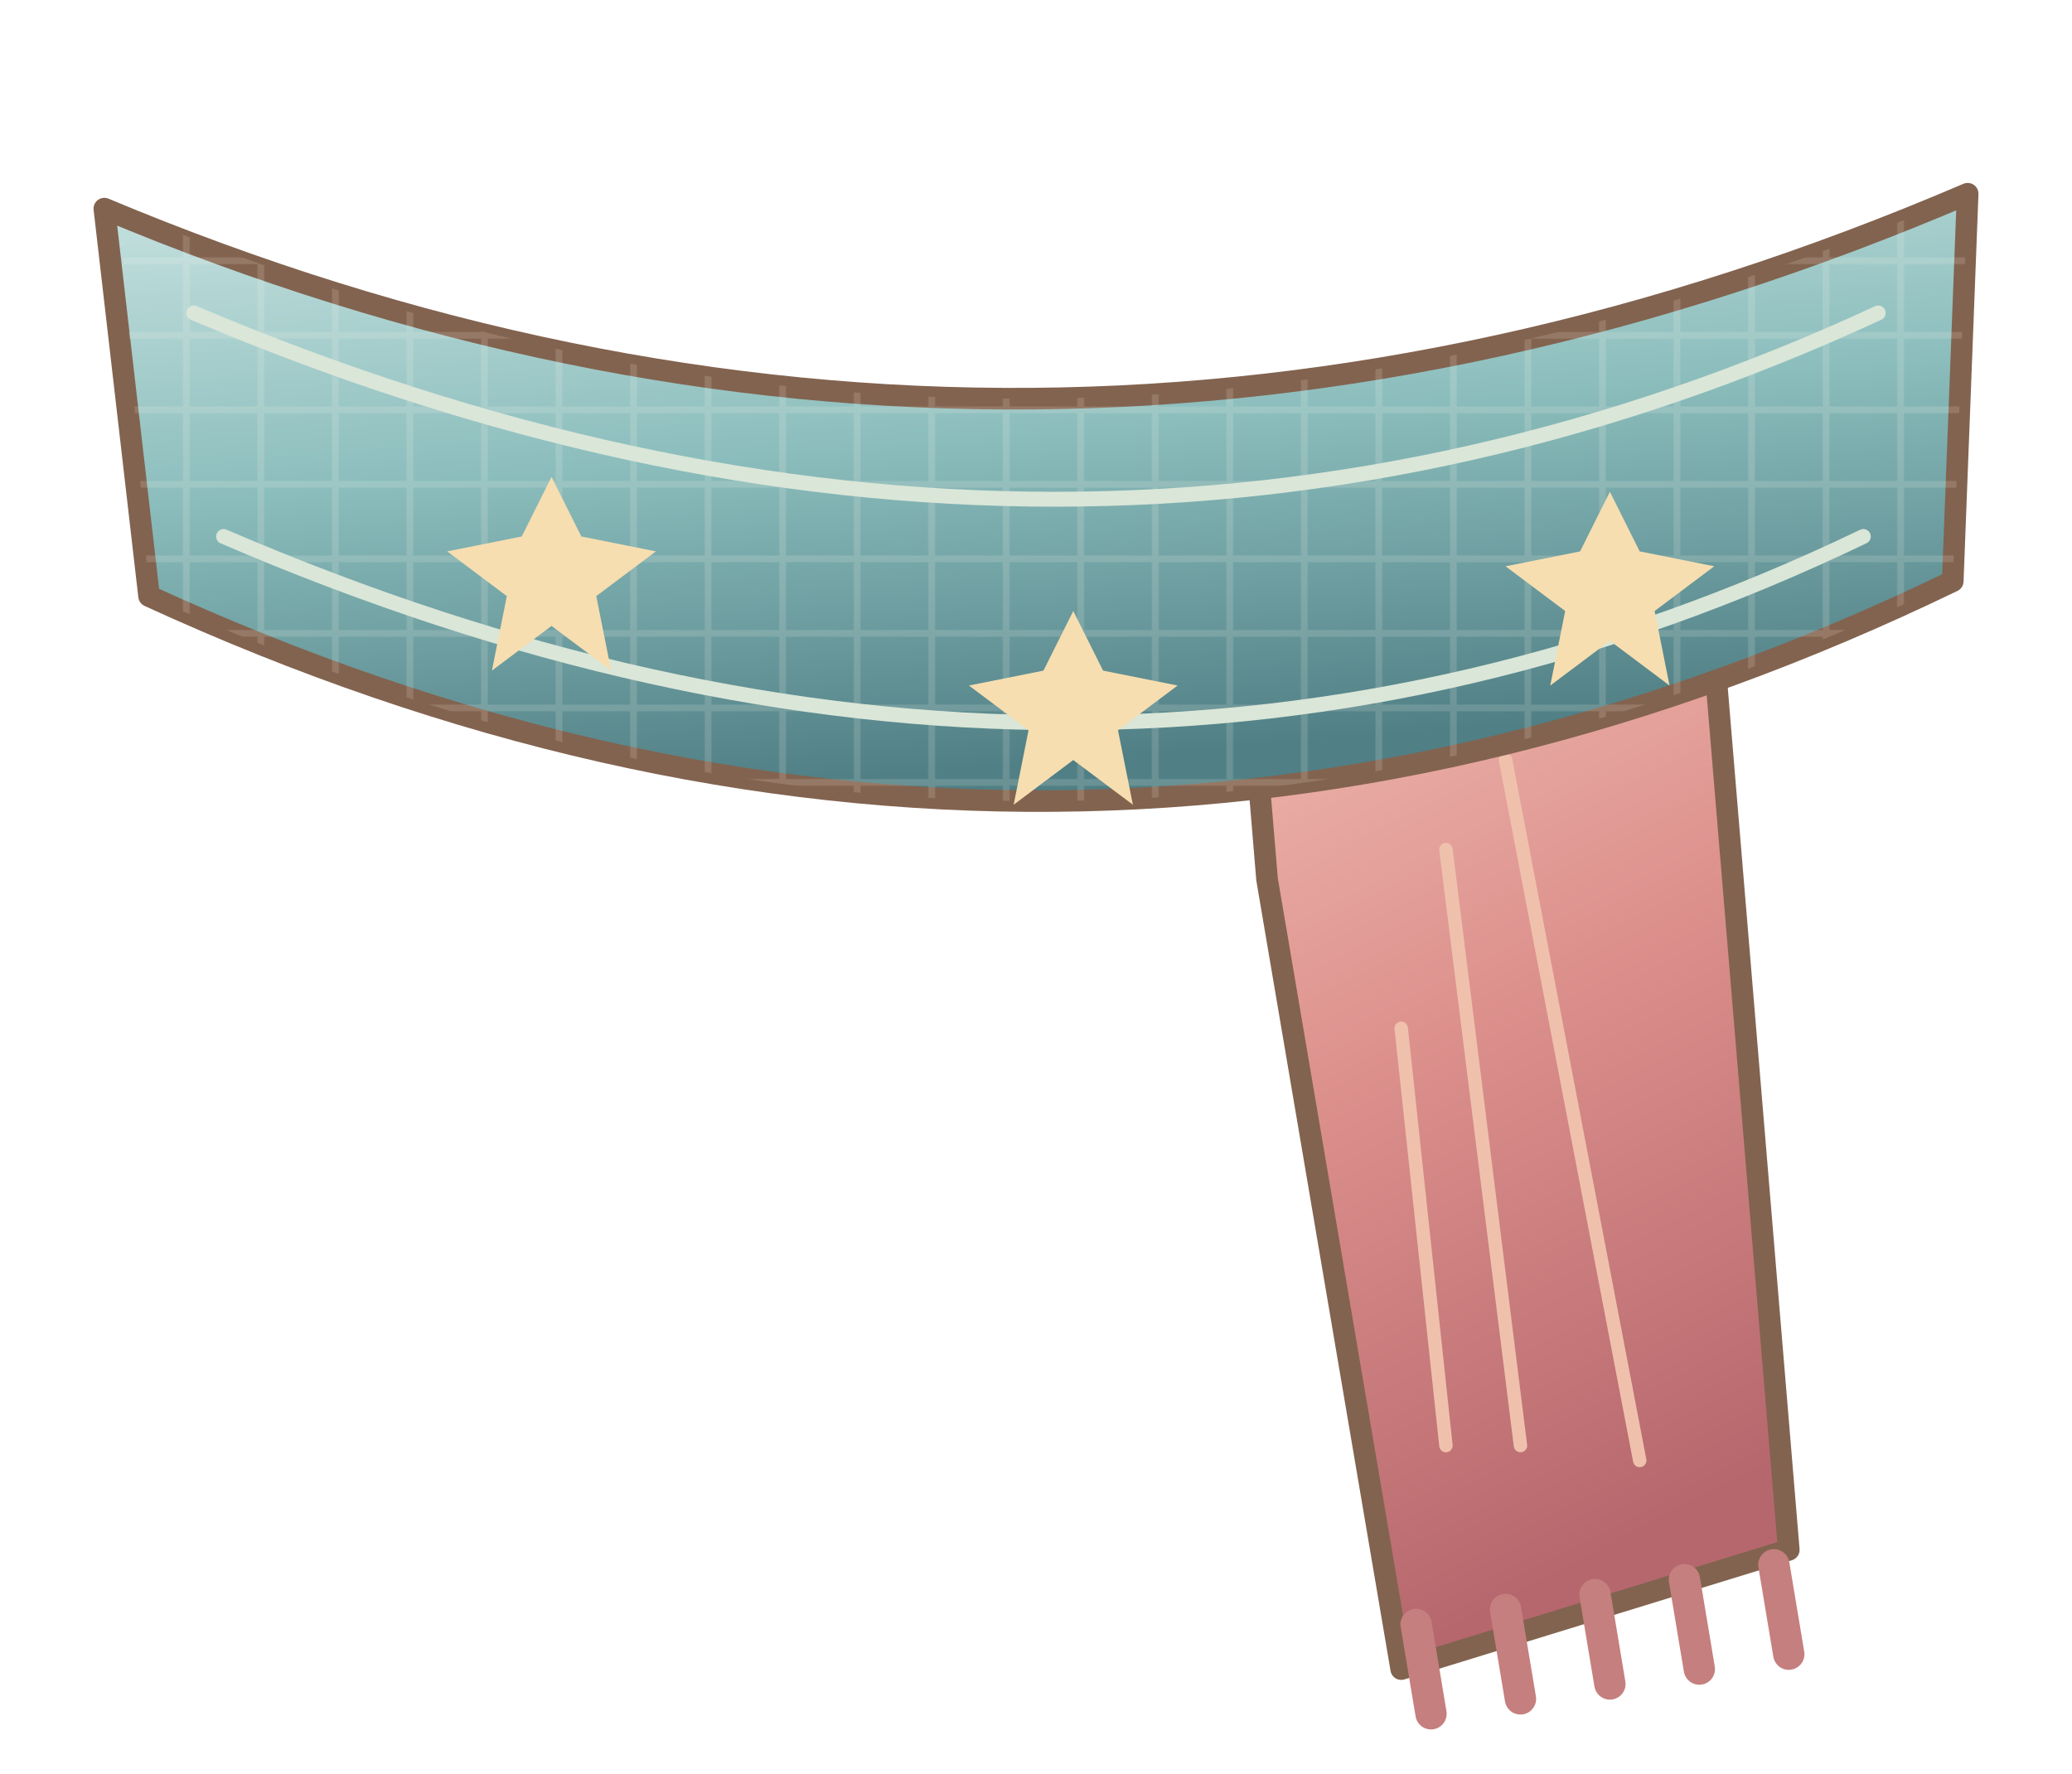
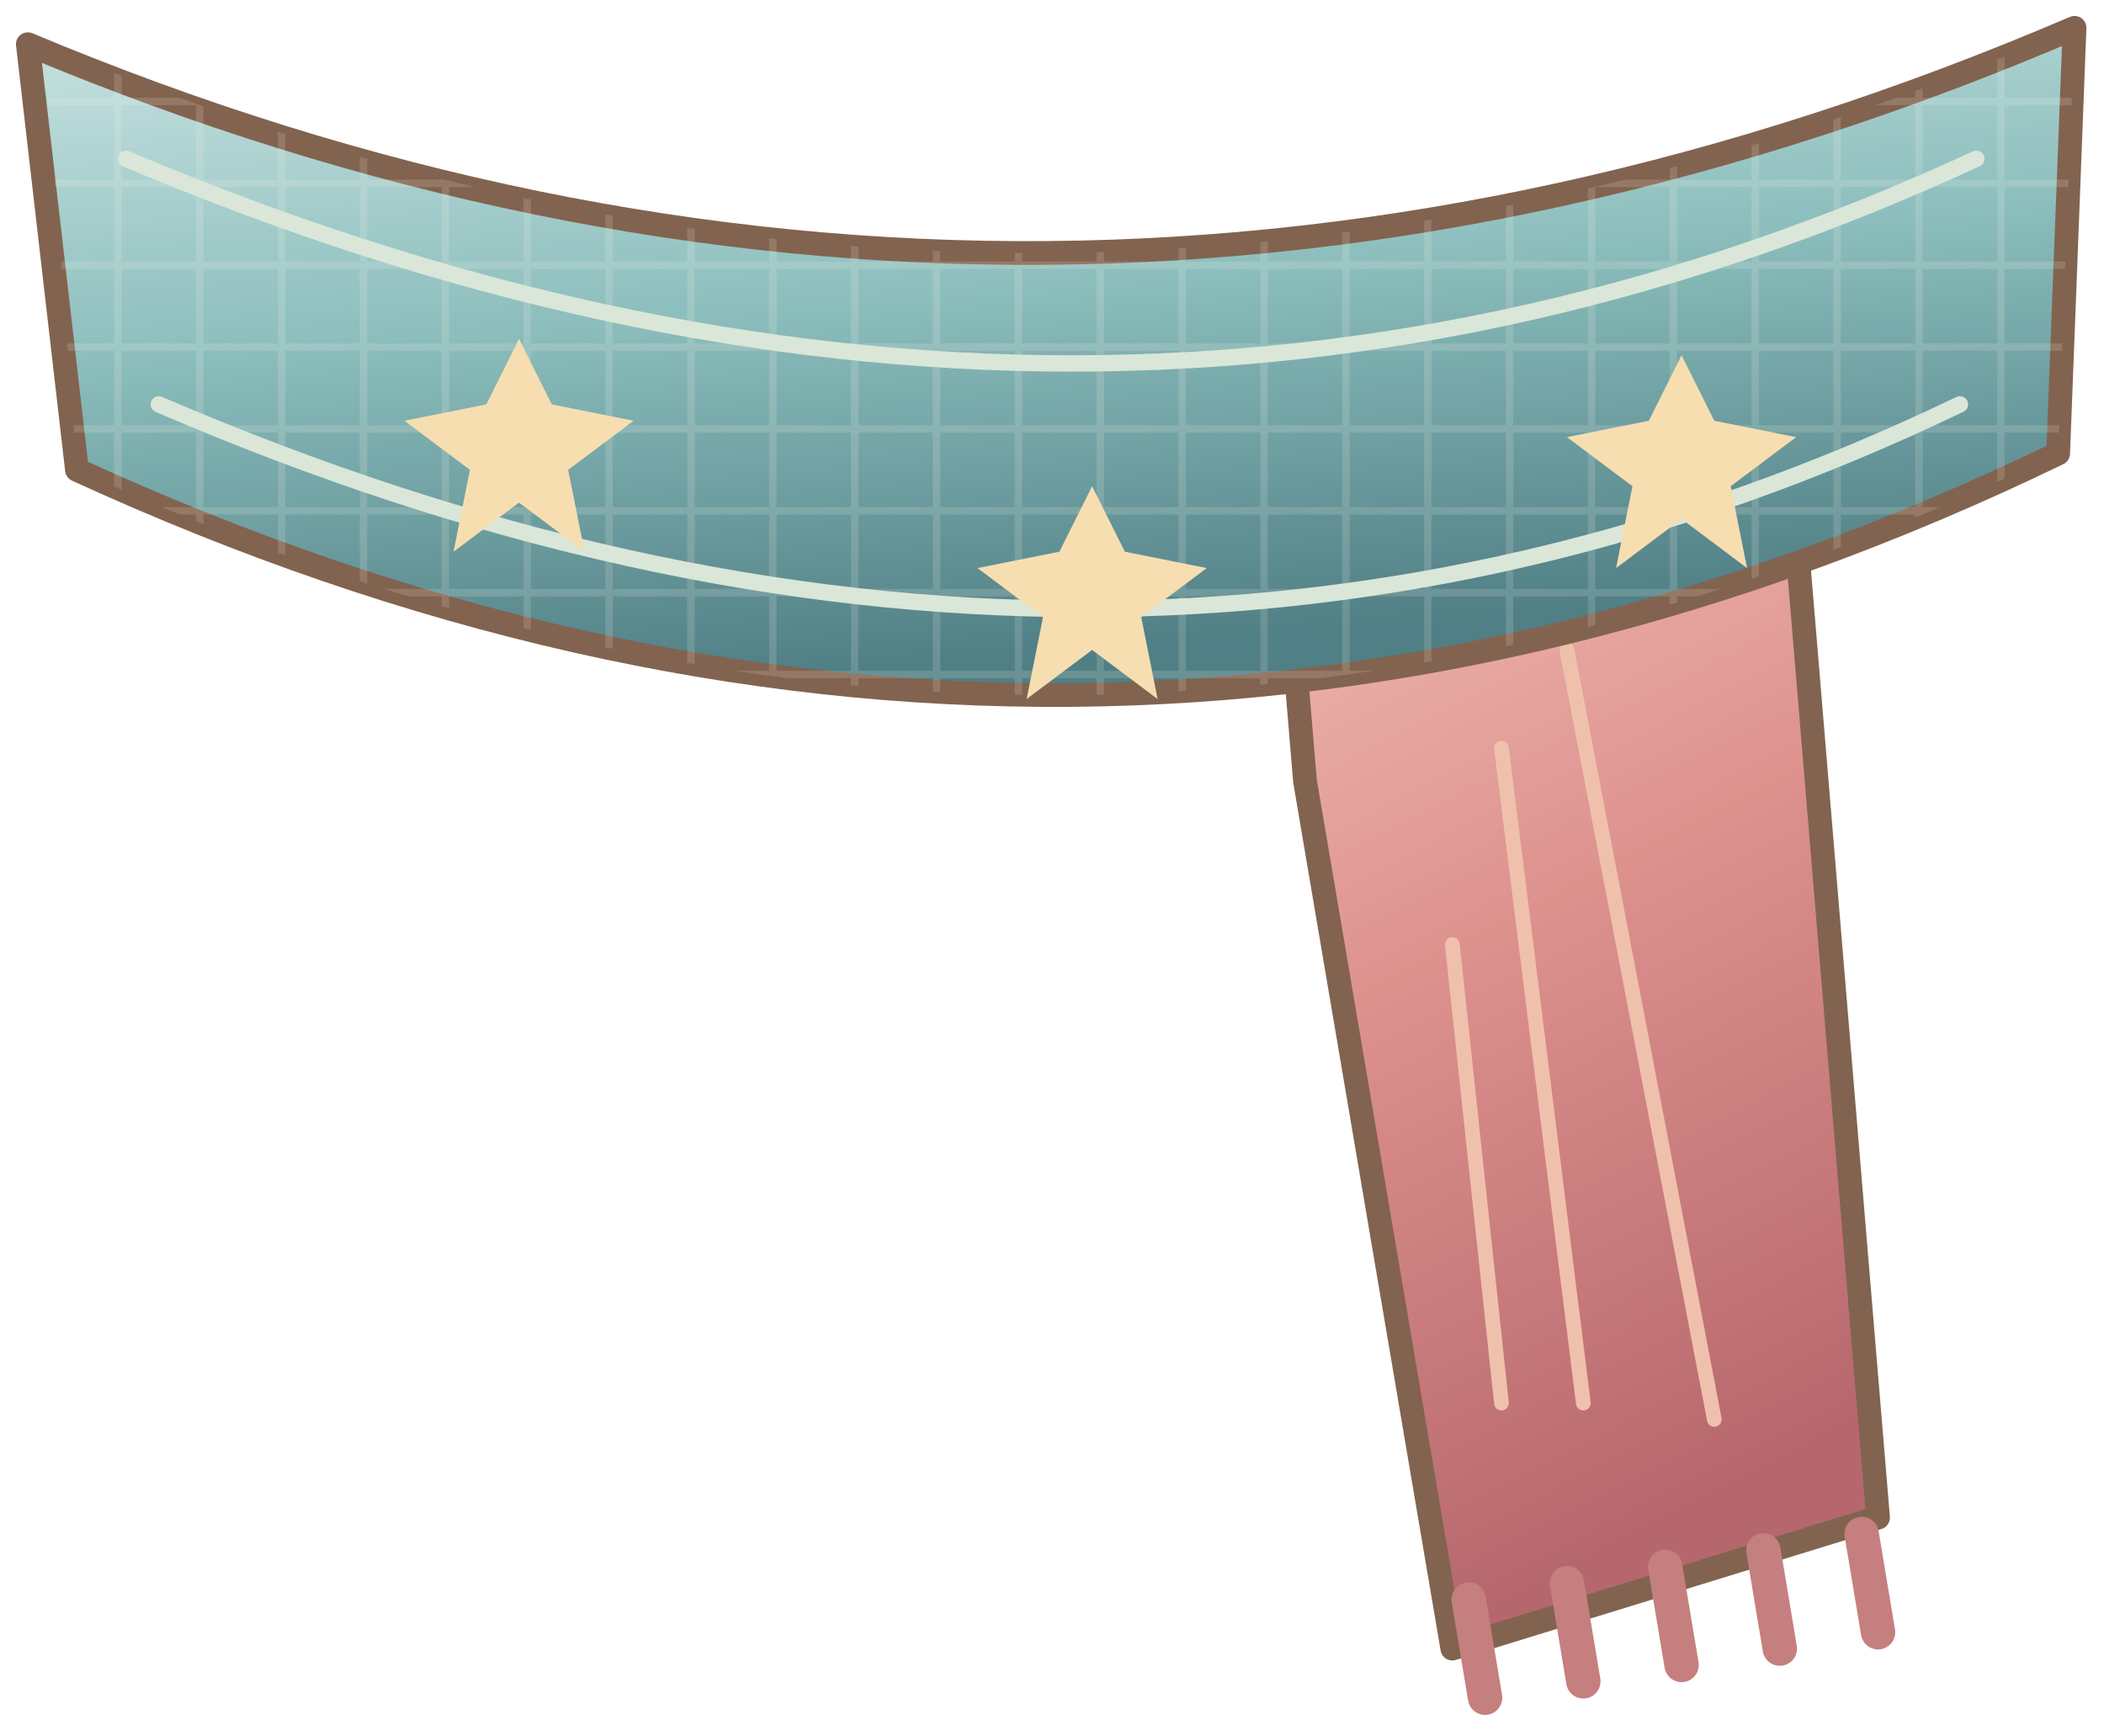
- <svg xmlns="http://www.w3.org/2000/svg" viewBox="0 0 139 119" width="139" height="119">
+ <svg xmlns="http://www.w3.org/2000/svg" viewBox="5.3 11.3 128.5 106" width="128.5" height="106">
  <defs>
    <linearGradient id="straw" x2=".15" y2="1">
      <stop stop-color="#fbe8b6" />
      <stop offset=".5" stop-color="#e9c078" />
      <stop offset="1" stop-color="#c88f47" />
    </linearGradient>
    <linearGradient id="rose" x2=".25" y2="1">
      <stop stop-color="#f4c3ba" />
      <stop offset=".5" stop-color="#dd918d" />
      <stop offset="1" stop-color="#b6676d" />
    </linearGradient>
    <linearGradient id="red" x2=".3" y2="1">
      <stop stop-color="#edb1a2" />
      <stop offset=".45" stop-color="#d97571" />
      <stop offset="1" stop-color="#ae4e54" />
    </linearGradient>
    <linearGradient id="teal" x2=".25" y2="1">
      <stop stop-color="#c7e2e0" />
      <stop offset=".48" stop-color="#8cbebd" />
      <stop offset="1" stop-color="#507f85" />
    </linearGradient>
    <linearGradient id="sage" x2=".3" y2="1">
      <stop stop-color="#c9dcb7" />
      <stop offset=".45" stop-color="#9eba91" />
      <stop offset="1" stop-color="#719579" />
    </linearGradient>
    <linearGradient id="gold" x2=".7" y2="1">
      <stop stop-color="#fff1bd" />
      <stop offset=".38" stop-color="#eecf7b" />
      <stop offset=".7" stop-color="#d5a148" />
      <stop offset="1" stop-color="#f8dd93" />
    </linearGradient>
    <radialGradient id="pearl" cx=".3" cy=".25" r=".8">
      <stop stop-color="#fffef7" />
      <stop offset=".48" stop-color="#faf0df" />
      <stop offset="1" stop-color="#c8b7aa" />
    </radialGradient>
    <linearGradient id="fur" x2=".2" y2="1">
      <stop stop-color="#fffdf3" />
      <stop offset=".65" stop-color="#f2e5d3" />
      <stop offset="1" stop-color="#d9c7b4" />
    </linearGradient>
    <pattern id="weave" width="7" height="5" patternUnits="userSpaceOnUse">
      <path d="M0 1.5h7M1 0v1.5M5 1.5V5" fill="none" stroke="#a47743" stroke-opacity=".3" stroke-width=".65" />
    </pattern>
    <pattern id="linen" width="5" height="5" patternUnits="userSpaceOnUse">
      <path d="M0 2.5h5M2.5 0v5" stroke="#fff8ed" stroke-opacity=".15" stroke-width=".45" />
    </pattern>
  </defs>
  <g stroke="#82634f" stroke-width="1.45" stroke-linecap="round" stroke-linejoin="round">
    <path d="m83 35 32 9 5 60-26 8-9-53Z" fill="url(#rose)" />
    <path d="m101 51 9 47m-13-41 5 40m-8-28 3 28" fill="none" stroke="#efc1ac" stroke-width=".9" />
    <path d="m95 109 1 6m5-7 1 6m5-7 1 6m5-7 1 6m5-7 1 6" stroke="#c57f7e" stroke-width="2.1" />
    <path d="M7 14Q69 40 132 13L131 39Q71 68 10 40Z" fill="url(#teal)" />
    <path d="M8 14Q69 40 132 13L131 39Q71 68 10 40Z" fill="url(#linen)" stroke="none" />
    <path d="M13 21Q72 46 126 21M15 36Q73 61 125 36" fill="none" stroke="#dae6d8" stroke-width="1" />
    <g fill="#f6deb0" stroke="none">
      <path d="m37 32 2 4 5 1-4 3 1 5-4-3-4 3 1-5-4-3 5-1ZM72 41l2 4 5 1-4 3 1 5-4-3-4 3 1-5-4-3 5-1ZM108 33l2 4 5 1-4 3 1 5-4-3-4 3 1-5-4-3 5-1Z" />
    </g>
  </g>
</svg>
